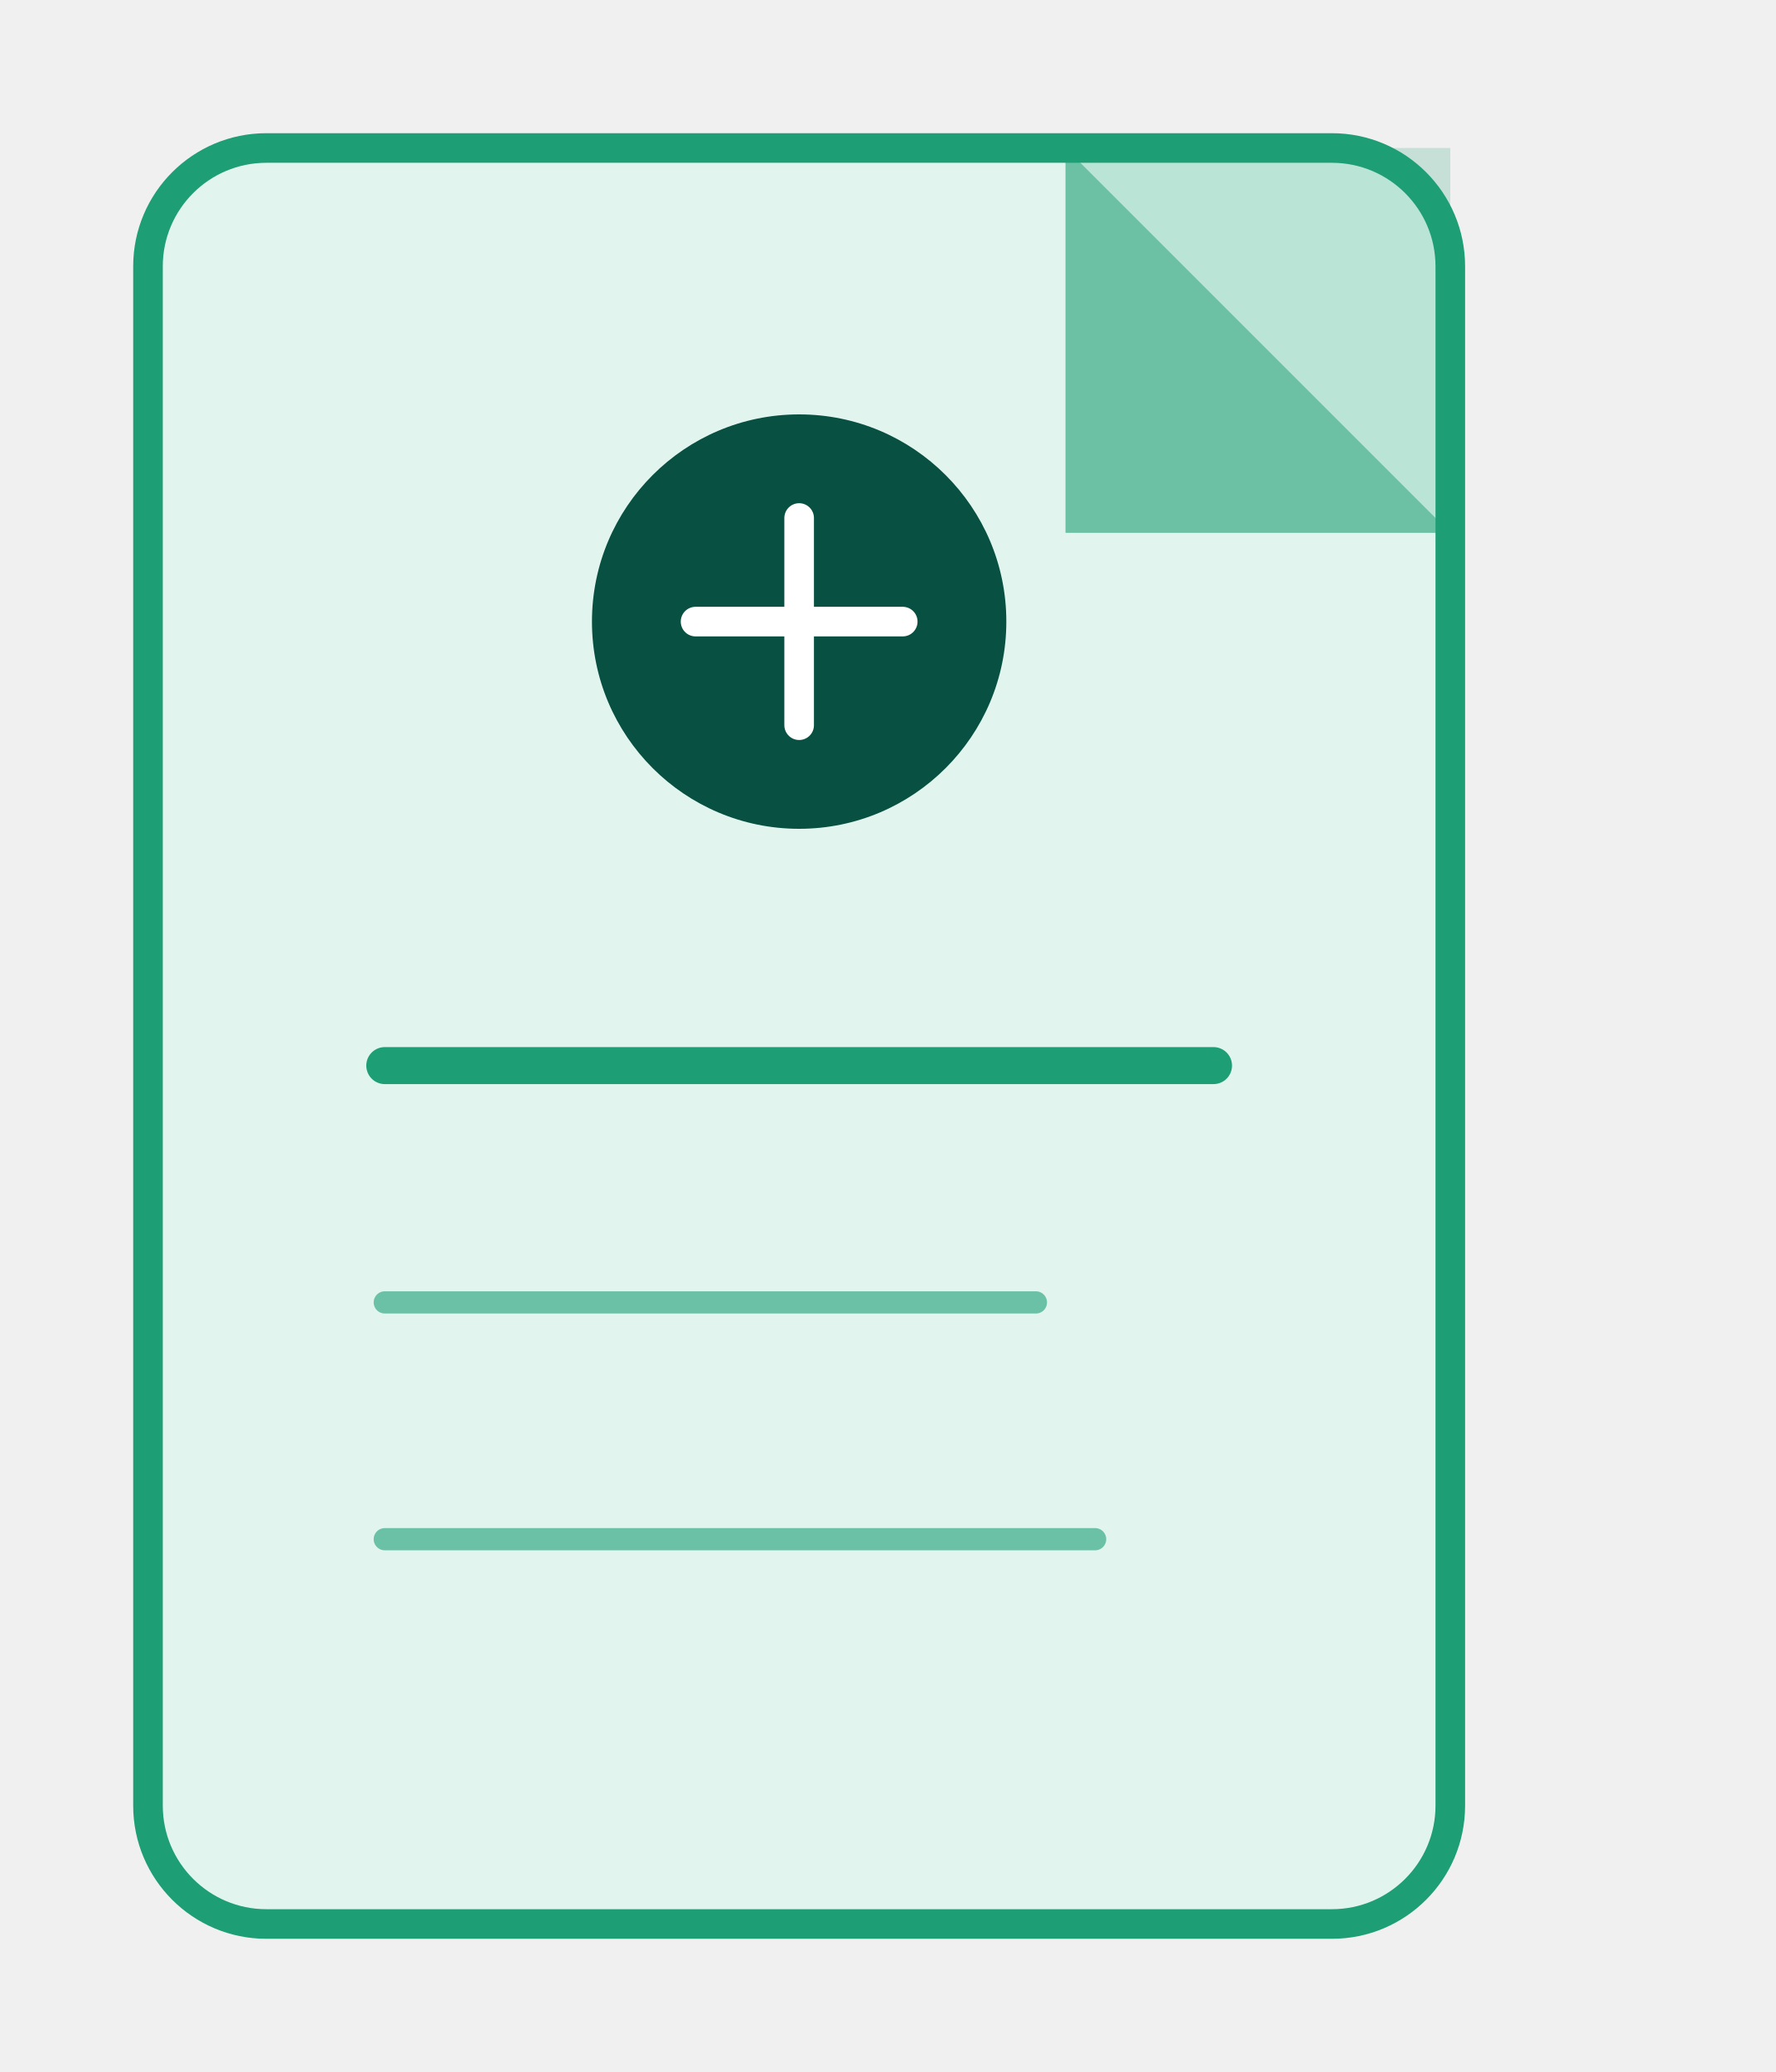
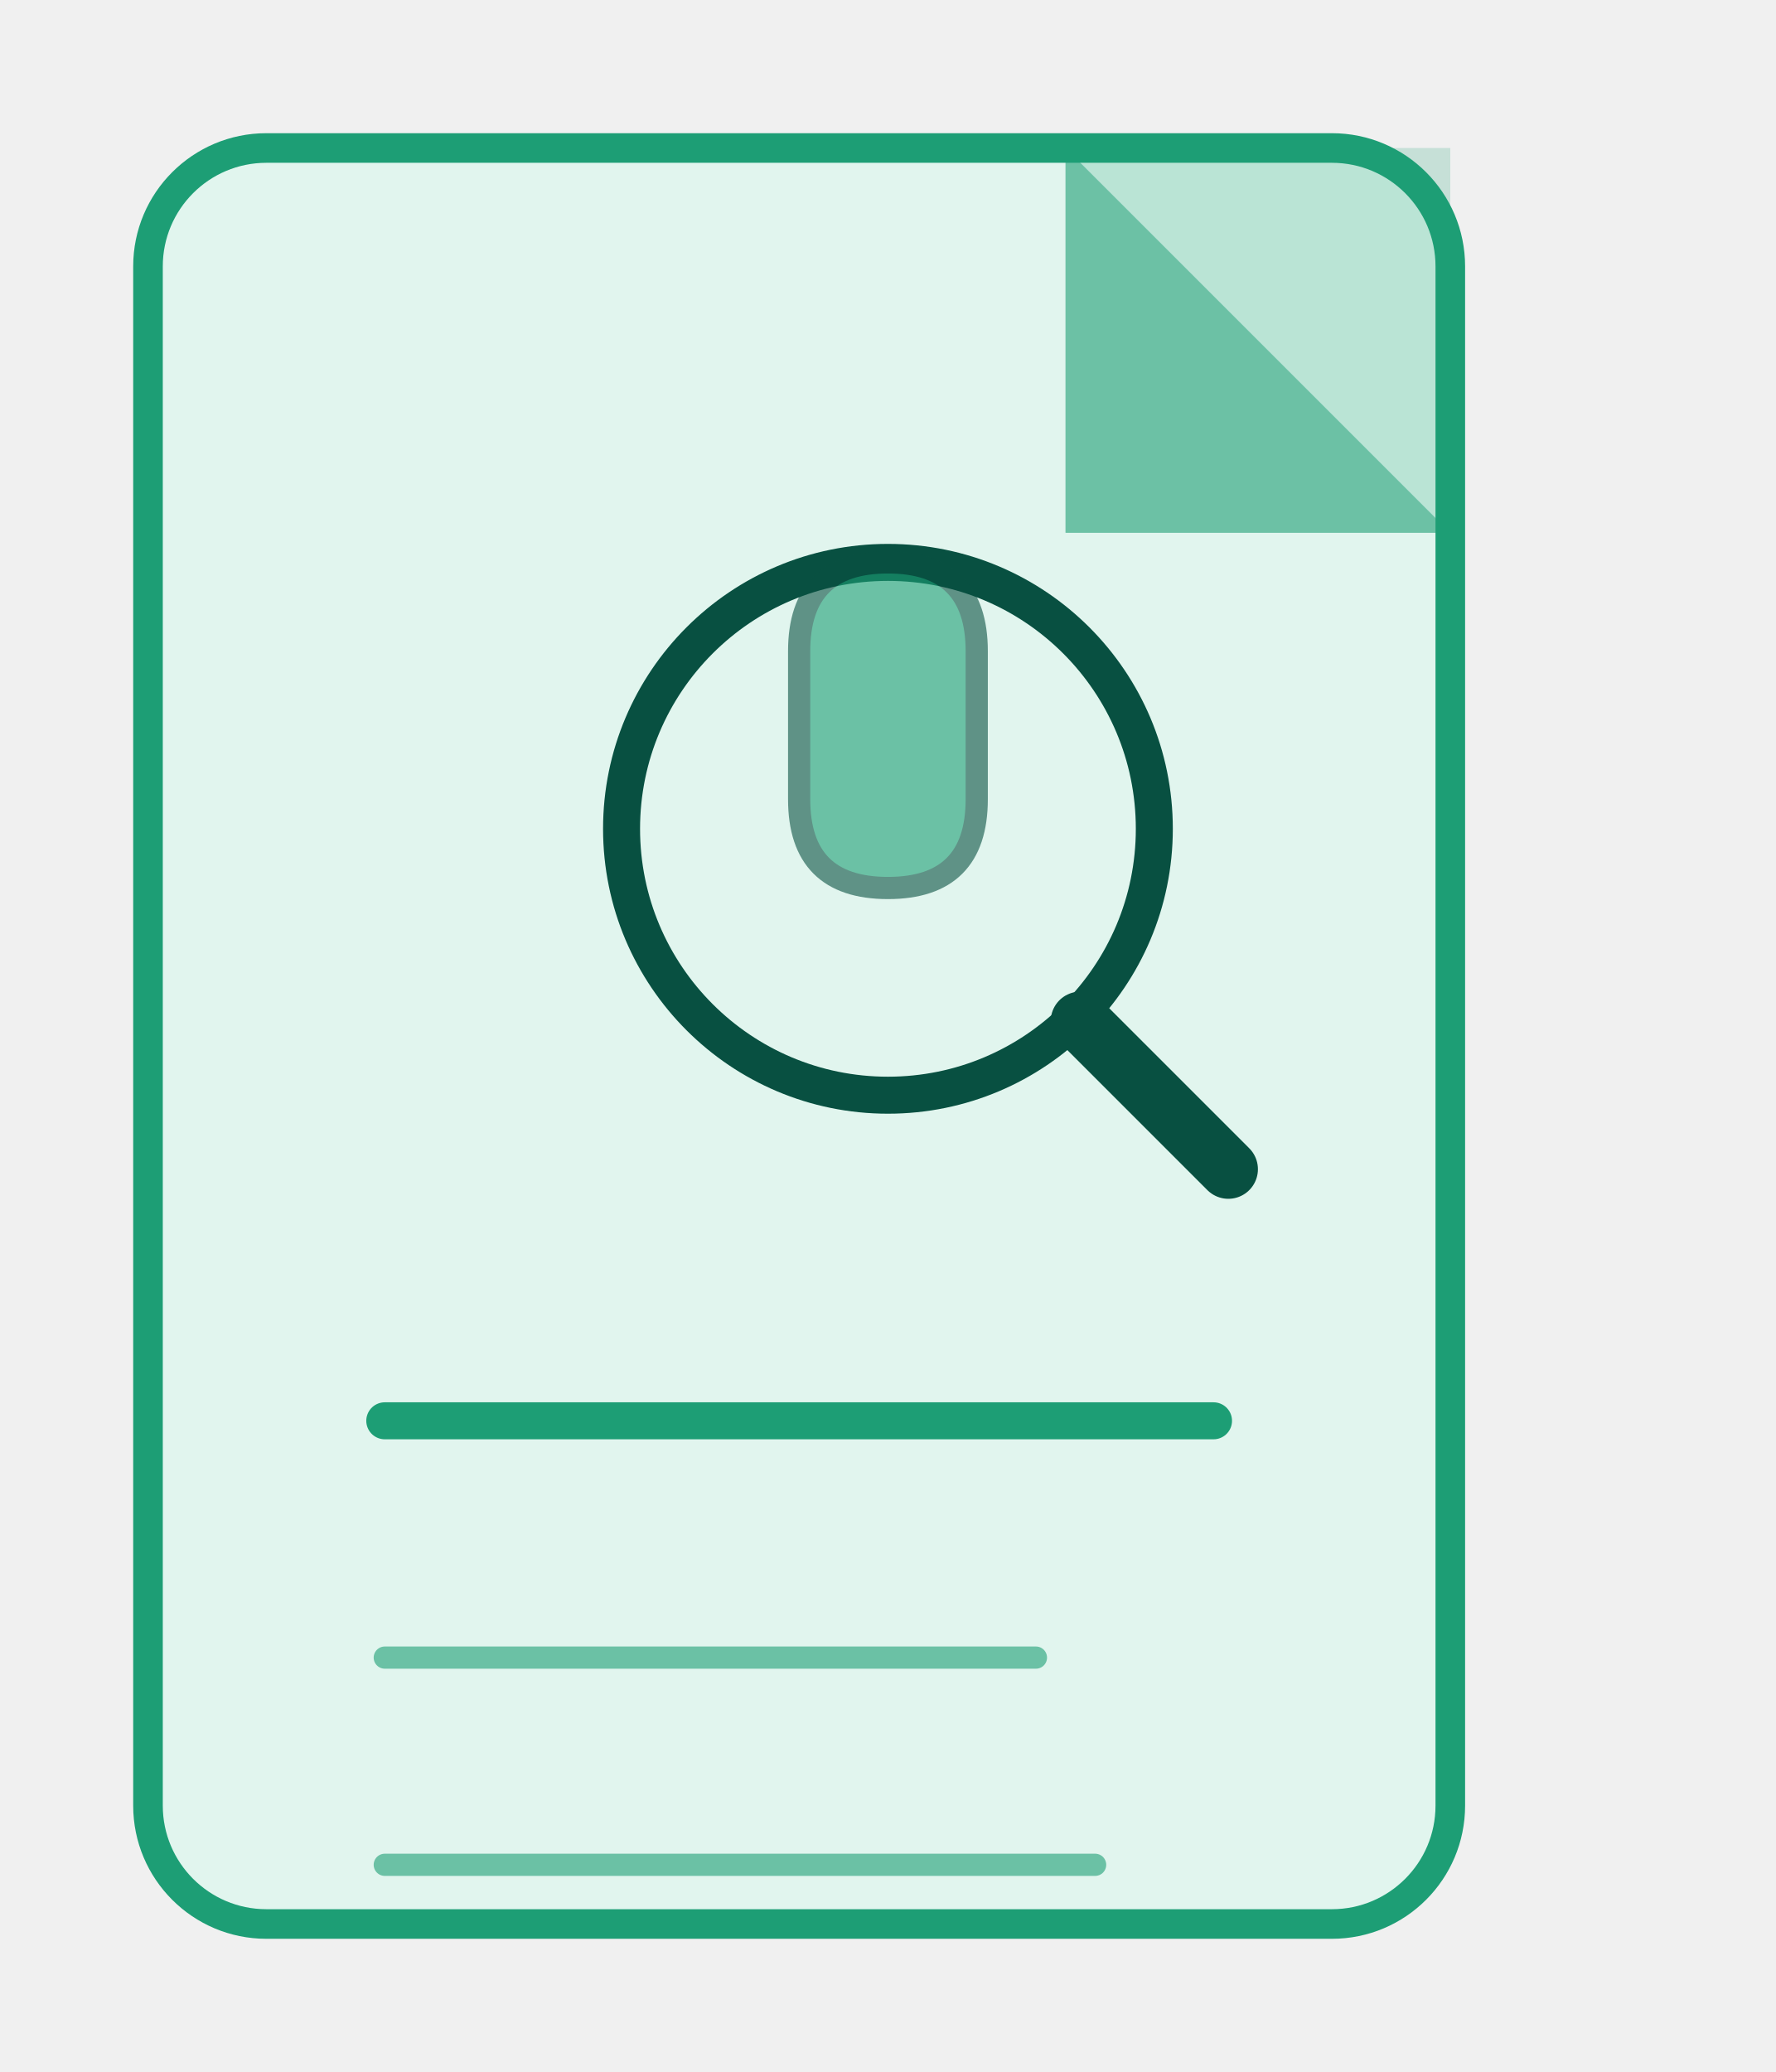
<svg xmlns="http://www.w3.org/2000/svg" width="120" height="140" viewBox="0 0 120 140" role="img">
  <rect x="10" y="10" width="88" height="120" rx="8" fill="#E1F5EE" />
  <rect x="10" y="10" width="88" height="120" rx="8" fill="none" stroke="#1D9E75" stroke-width="2" />
  <path d="M72 10 L98 36 L72 36 Z" fill="#1D9E75" opacity="0.5" />
-   <rect x="72" y="10" width="26" height="26" rx="0" fill="#1D9E75" opacity="0.2" />
-   <line x1="26" y1="72" x2="82" y2="72" stroke="#1D9E75" stroke-width="2.5" stroke-linecap="round" />
-   <line x1="26" y1="88" x2="70" y2="88" stroke="#1D9E75" stroke-width="1.5" stroke-linecap="round" opacity="0.6" />
-   <line x1="26" y1="104" x2="74" y2="104" stroke="#1D9E75" stroke-width="1.5" stroke-linecap="round" opacity="0.6" />
-   <circle cx="54" cy="42" r="14" fill="#085041" />
-   <line x1="54" y1="35" x2="54" y2="49" stroke="white" stroke-width="2" stroke-linecap="round" />
-   <line x1="47" y1="42" x2="61" y2="42" stroke="white" stroke-width="2" stroke-linecap="round" />
+   <rect x="72" y="10" width="26" height="26" fill="#1D9E75" opacity="0.2" />
+   <circle cx="60" cy="56" r="18" fill="none" stroke="#085041" stroke-width="2.5" />
+   <line x1="73" y1="69" x2="83" y2="79" stroke="#085041" stroke-width="4" stroke-linecap="round" />
+   <path d="M54 44 L54 54 Q54 60 60 60 Q66 60 66 54 L66 44 Q66 38 60 38 Q54 38 54 44 Z" fill="#1D9E75" opacity="0.6" stroke="#085041" stroke-width="1.5" />
+   <line x1="26" y1="96" x2="82" y2="96" stroke="#1D9E75" stroke-width="2.5" stroke-linecap="round" />
+   <line x1="26" y1="112" x2="70" y2="112" stroke="#1D9E75" stroke-width="1.5" stroke-linecap="round" opacity="0.6" />
+   <line x1="26" y1="126" x2="74" y2="126" stroke="#1D9E75" stroke-width="1.5" stroke-linecap="round" opacity="0.6" />
</svg>
